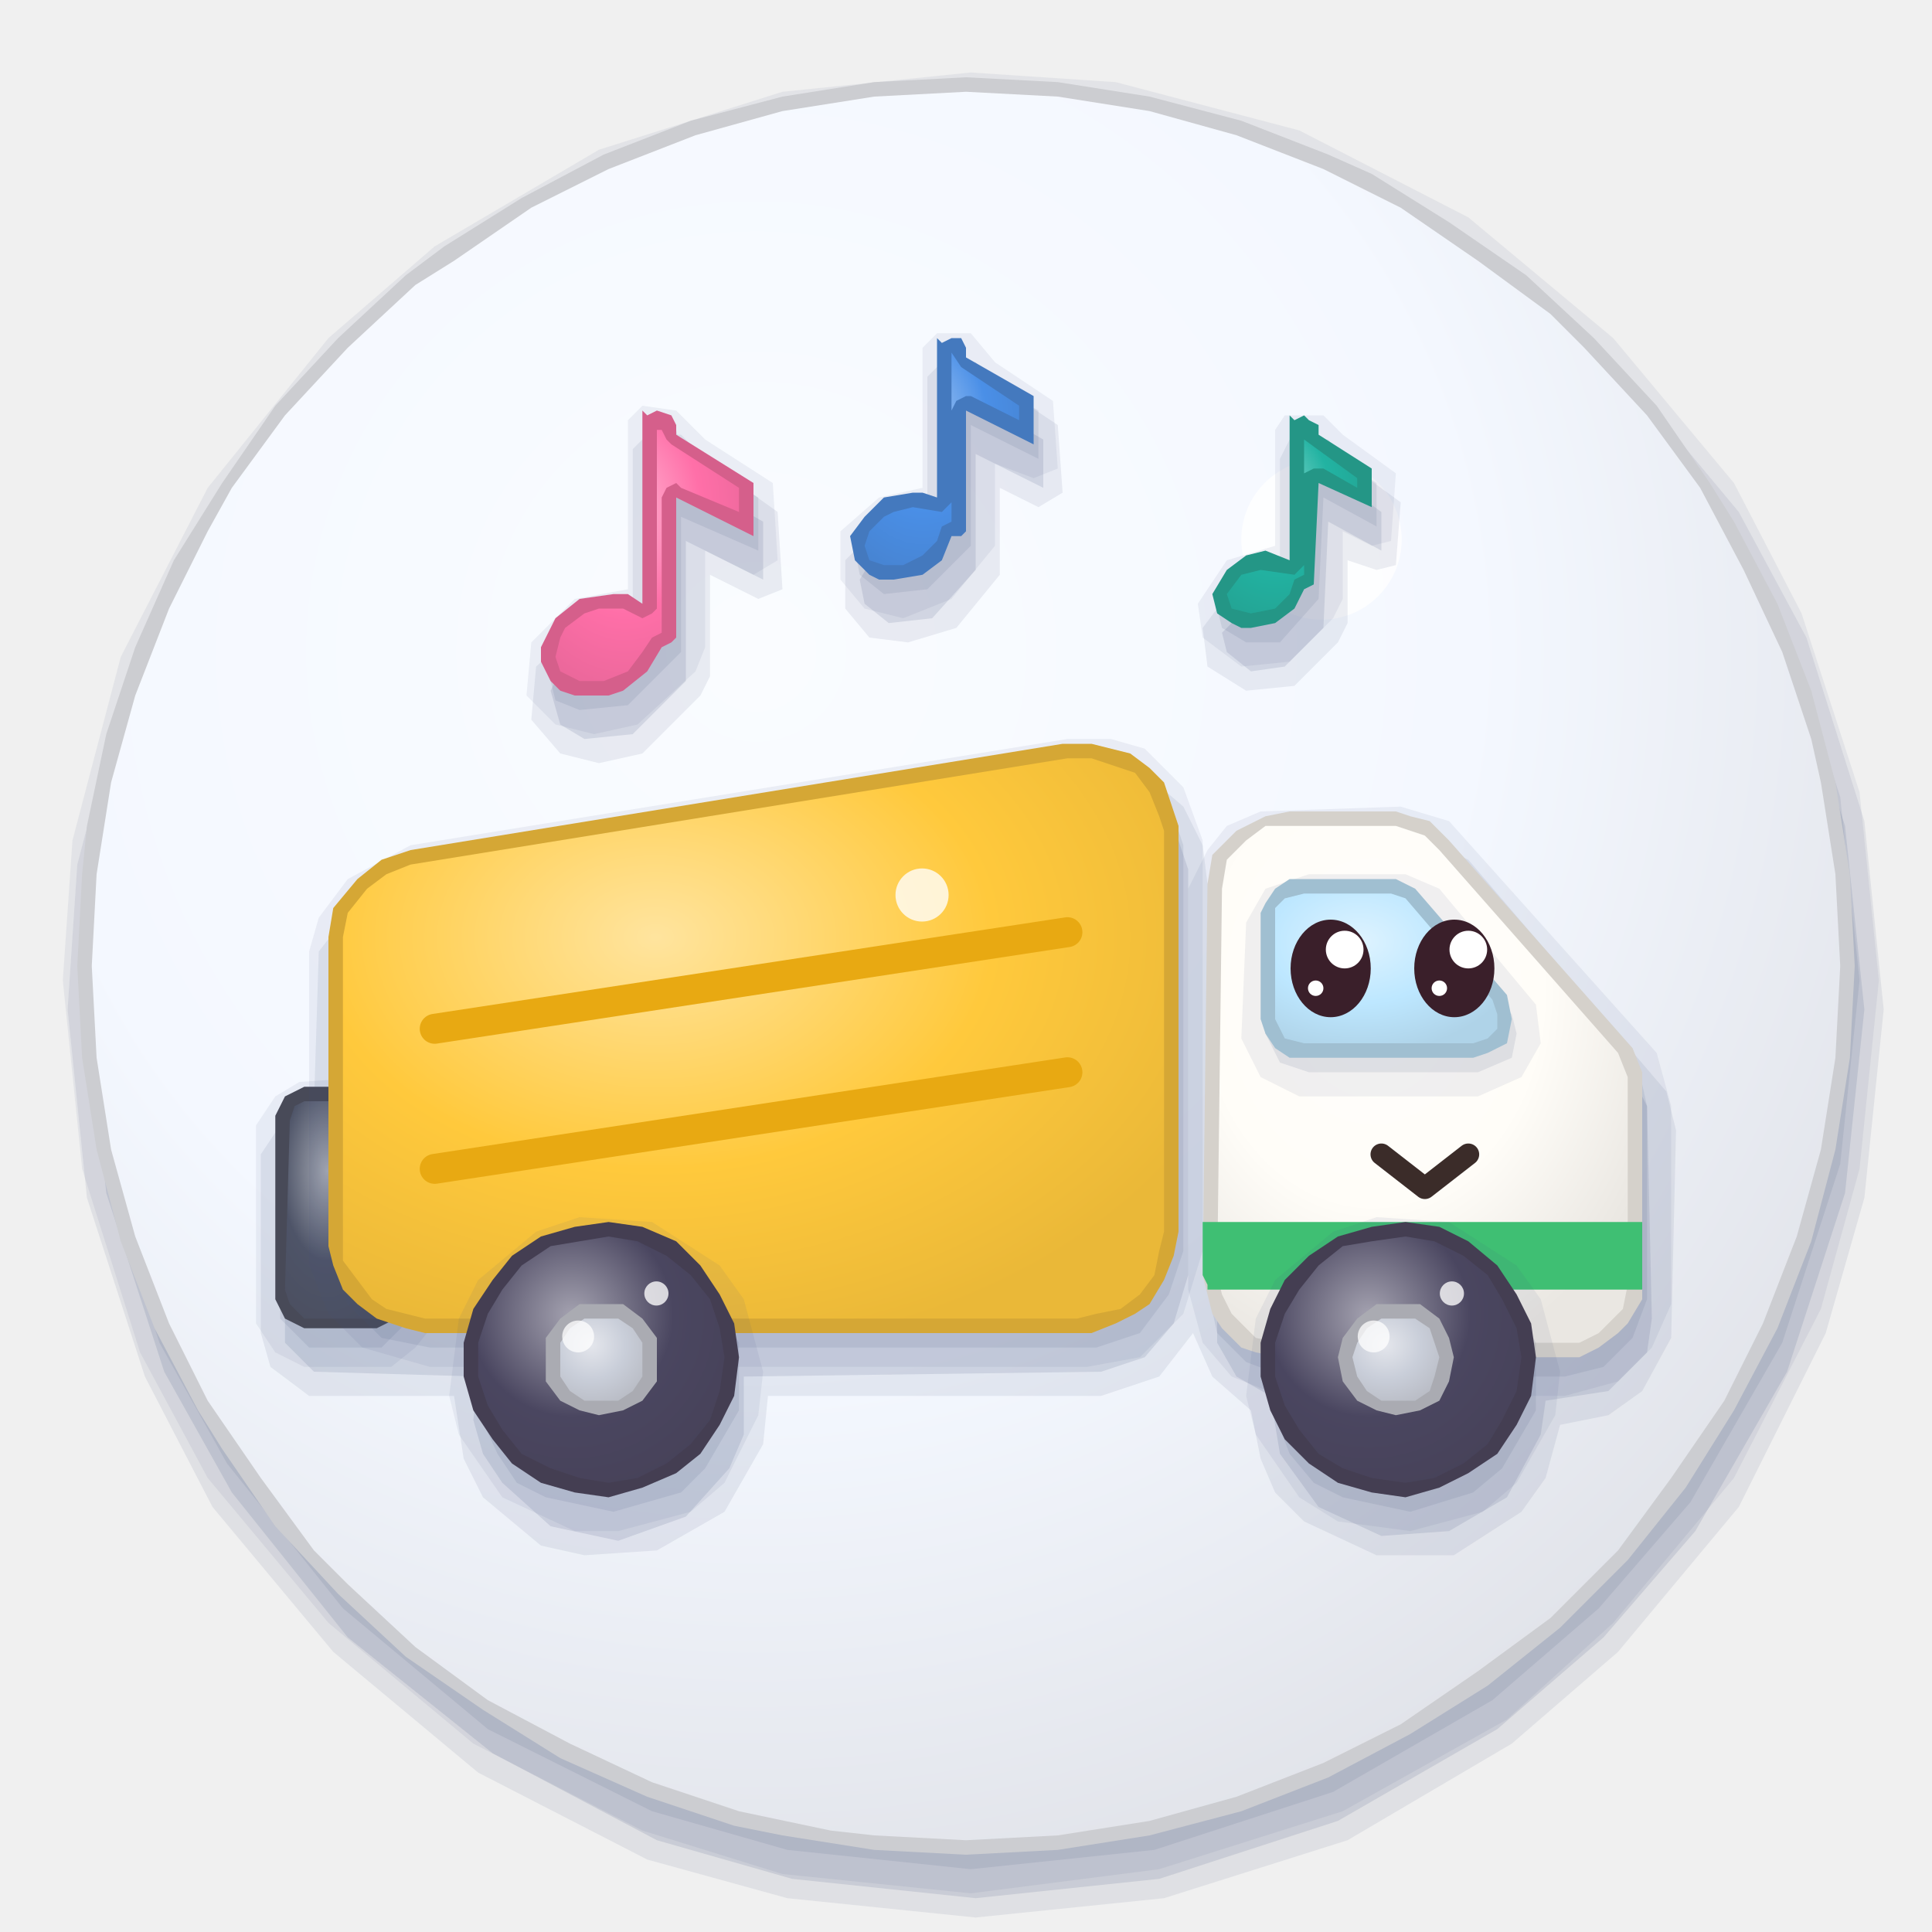
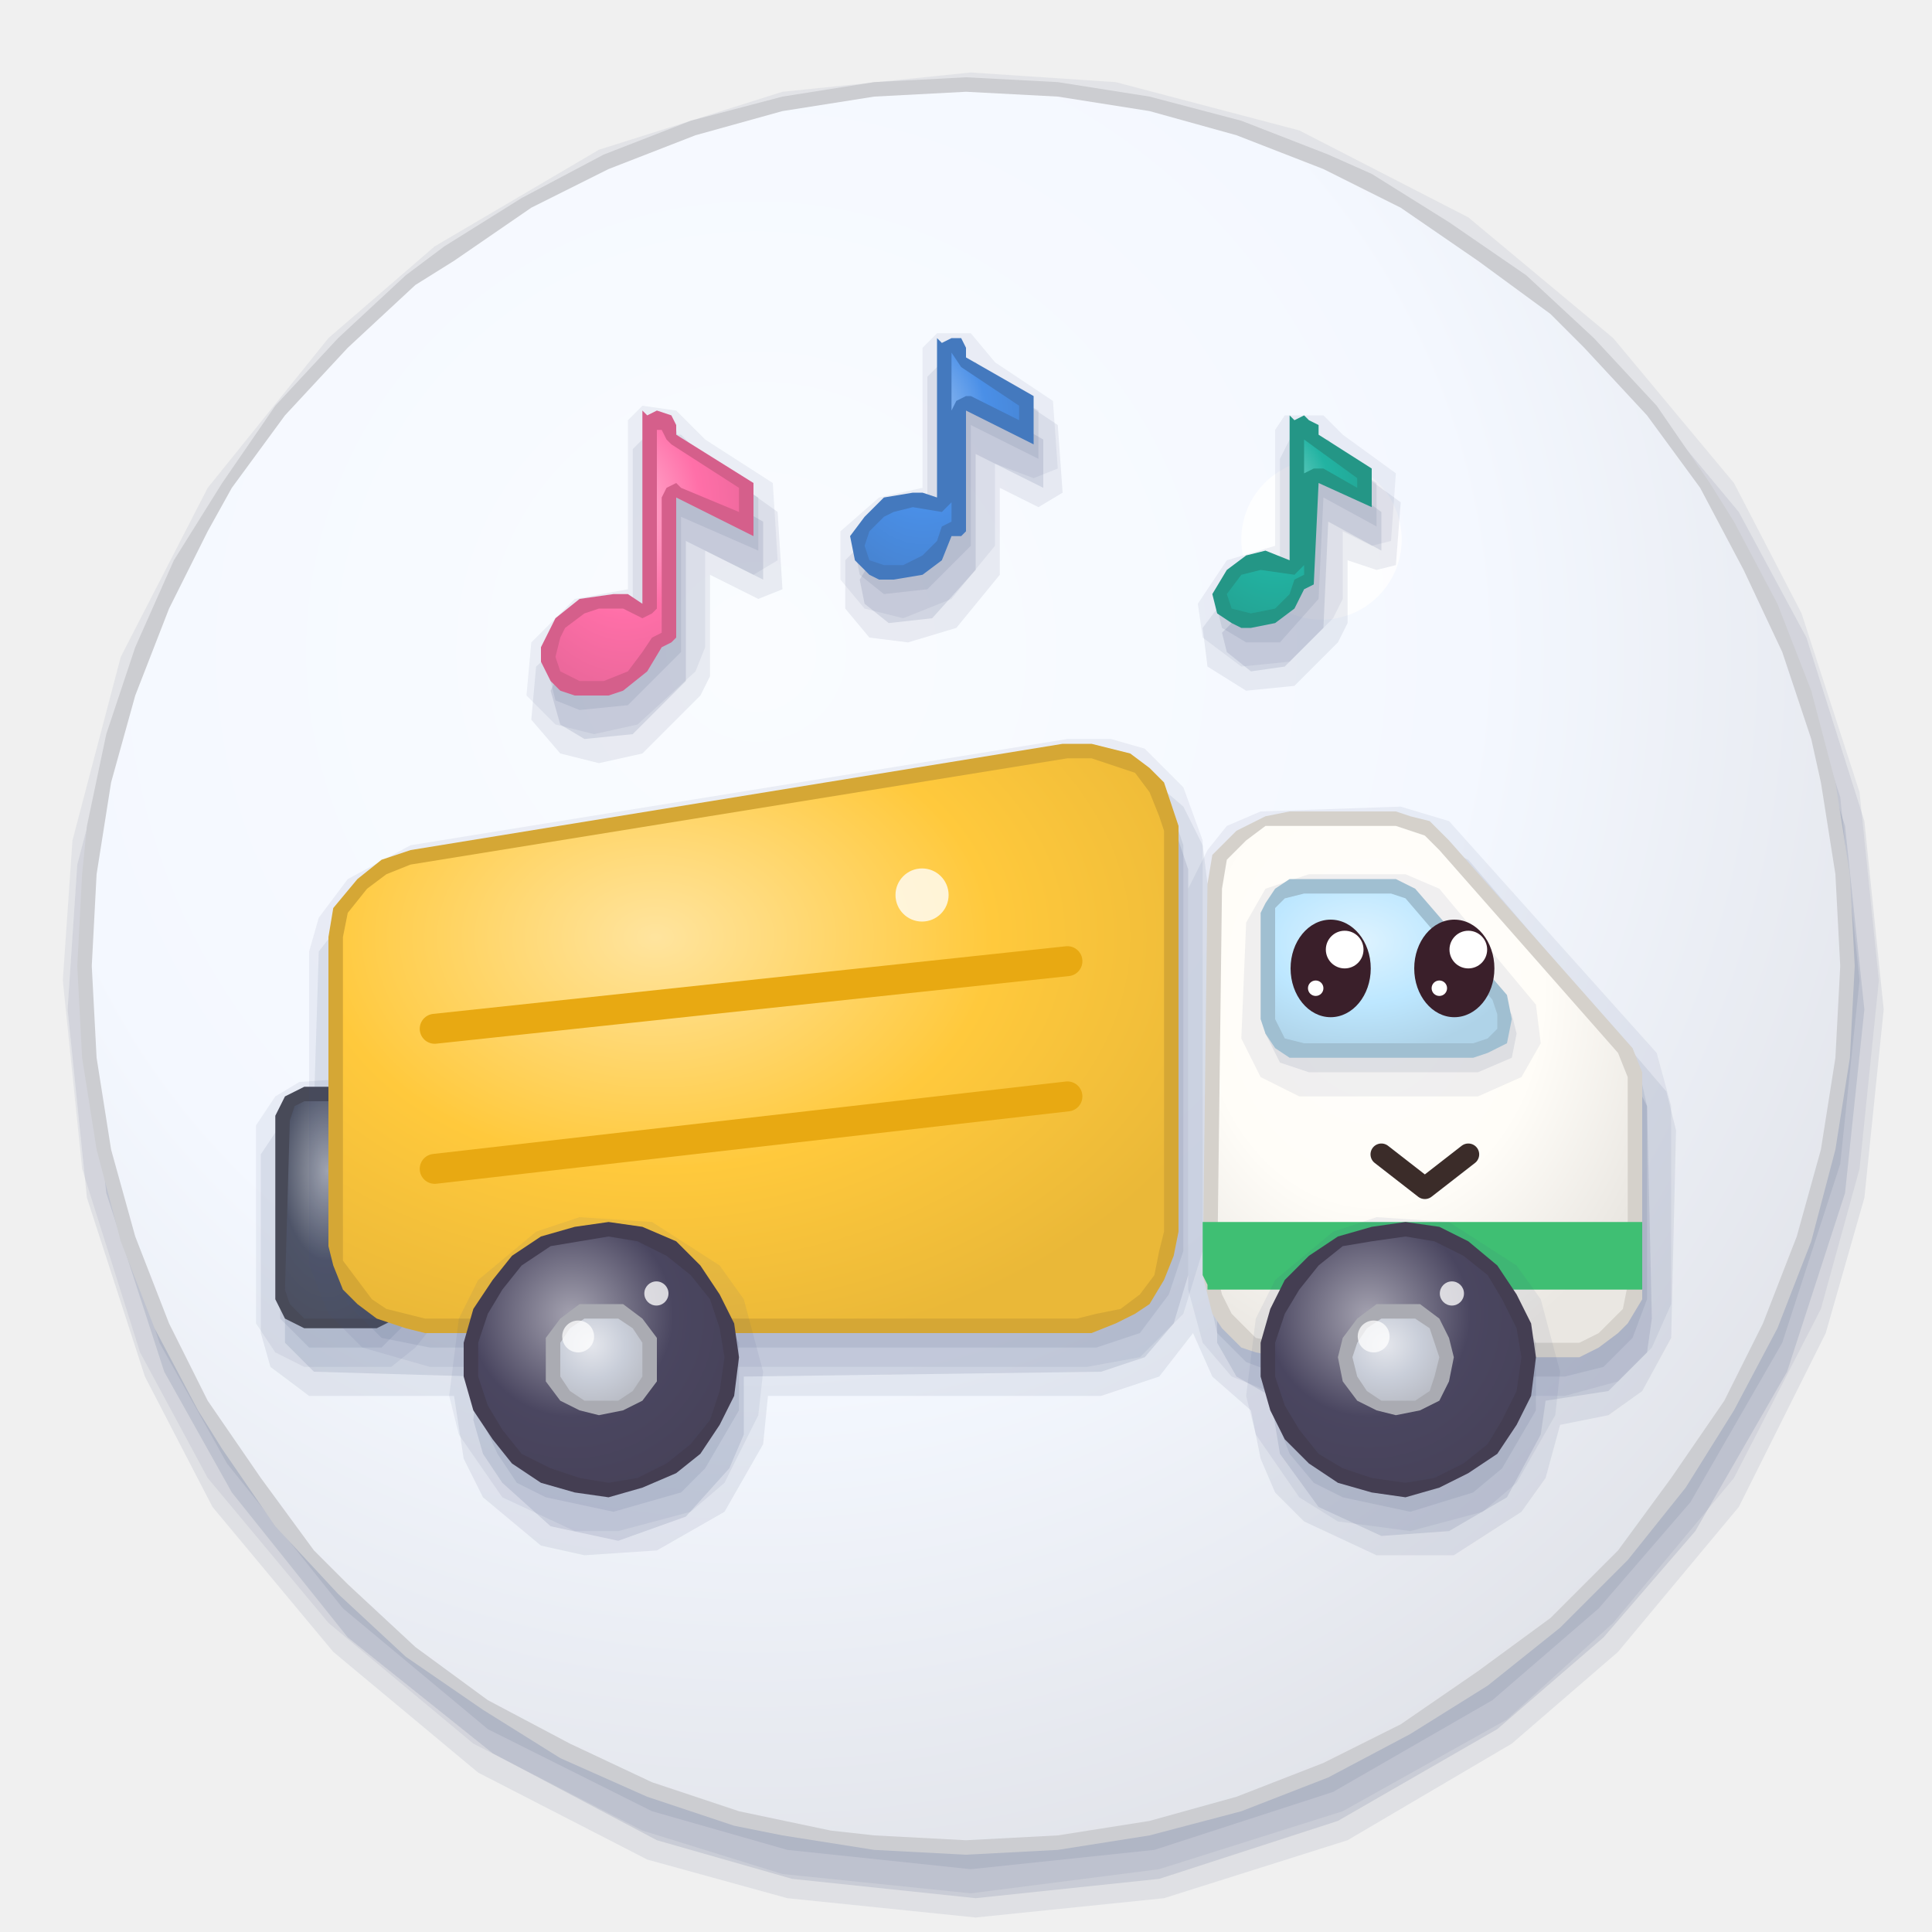
<svg xmlns="http://www.w3.org/2000/svg" viewBox="0 0 200 200" width="200" height="200">
  <defs>
    <radialGradient id="g1" cx="0.38" cy="0.32" r="0.75">
      <stop offset="0" stop-color="#FAFCFF" />
      <stop offset="0.55" stop-color="#F4F8FF" />
      <stop offset="1" stop-color="#E0E2E8" />
    </radialGradient>
    <radialGradient id="g2" cx="0.38" cy="0.32" r="0.75">
      <stop offset="0" stop-color="#A6AAB4" />
      <stop offset="0.55" stop-color="#4E5468" />
      <stop offset="1" stop-color="#4B4F60" />
    </radialGradient>
    <radialGradient id="g3" cx="0.38" cy="0.32" r="0.75">
      <stop offset="0" stop-color="#FFE49E" />
      <stop offset="0.55" stop-color="#FFC93C" />
      <stop offset="1" stop-color="#EAB838" />
    </radialGradient>
    <radialGradient id="g4" cx="0.38" cy="0.32" r="0.75">
      <stop offset="0" stop-color="#FFFEFC" />
      <stop offset="0.55" stop-color="#FFFDF8" />
      <stop offset="1" stop-color="#EAE7E2" />
    </radialGradient>
    <radialGradient id="g5" cx="0.38" cy="0.32" r="0.75">
      <stop offset="0" stop-color="#DEF3FF" />
      <stop offset="0.55" stop-color="#BDE7FF" />
      <stop offset="1" stop-color="#AFD3E8" />
    </radialGradient>
    <radialGradient id="g6" cx="0.38" cy="0.32" r="0.75">
      <stop offset="0" stop-color="#A4A2B0" />
      <stop offset="0.55" stop-color="#4A4660" />
      <stop offset="1" stop-color="#474259" />
    </radialGradient>
    <radialGradient id="g7" cx="0.38" cy="0.32" r="0.75">
      <stop offset="0" stop-color="#E4E6EC" />
      <stop offset="0.55" stop-color="#C9CED9" />
      <stop offset="1" stop-color="#BABDC6" />
    </radialGradient>
    <radialGradient id="g8" cx="0.38" cy="0.32" r="0.75">
      <stop offset="0" stop-color="#FFB7D4" />
      <stop offset="0.55" stop-color="#FF6FA8" />
      <stop offset="1" stop-color="#EA679A" />
    </radialGradient>
    <radialGradient id="g9" cx="0.38" cy="0.32" r="0.75">
      <stop offset="0" stop-color="#A4C7F3" />
      <stop offset="0.55" stop-color="#4A8FE7" />
      <stop offset="1" stop-color="#4784D2" />
    </radialGradient>
    <radialGradient id="g10" cx="0.38" cy="0.32" r="0.75">
      <stop offset="0" stop-color="#90D9D0" />
      <stop offset="0.55" stop-color="#22B3A2" />
      <stop offset="1" stop-color="#23A494" />
    </radialGradient>
  </defs>
  <g transform="scale(0.5)">
    <path d="M390 209l-4-39-12-38-14-26-25-30-30-25-35-18-38-10-30-3-39 4-38 13-34 19-22 20-25 30-18 35-10 38-2 30 4 39 12 37 14 27 25 30 30 25 35 18 29 8 39 4 39-4 38-12 34-20 22-19 25-30 18-36 8-28z" fill="#44527A" opacity=".10" />
    <path d="M386 209l-4 38-12 37-19 33-19 22-22 19-33 19-37 12-38 4-38-4-28-8-34-18-30-24-24-30-14-25-12-37-4-38 2-29 10-37 18-34 24-30 22-19 33-19 37-12 38-4 38 4 37 12 25 13 30 25 24 30 14 25 12 37z" fill="#44527A" opacity=".14" />
    <path d="M389 203l-4-39-12-37-14-27-25-30-30-25-35-18-38-10-30-2-39 4-38 12-34 20-22 19-25 31-18 35-10 38-2 29 4 39 12 38 14 26 25 30 30 25 35 18 29 9 39 4 39-5 38-12 34-19 22-20 25-30 18-35 8-29z" fill="#44527A" opacity=".08" />
    <path d="M385 203l-4 38-12 37-19 33-19 22-22 19-33 19-37 12-38 4-38-4-28-8-34-17-30-25-24-30-14-25-12-37-4-38 2-29 10-37 18-34 24-30 22-19 33-19 37-12 38-4 38 4 37 12 25 14 30 24 24 30 14 25 12 37z" fill="#44527A" opacity=".11" />
    <path d="M384 200l-1 19-3 19-5 19-7 18-9 17-10 16-12 15-7 7-7 7-15 12-16 10-17 9-18 7-19 5-19 3-19 1-19-1-19-3-10-2-18-6-18-8-16-10-16-11-14-13-13-14-11-16-5-8-9-17-7-18-5-19-3-19-1-19 1-19 1-10 4-19 6-18 8-18 10-16 11-16 13-14 14-13 8-6 16-10 17-9 18-7 19-5 19-3 19-1 19 1 19 3 19 5 18 7 9 4 16 10 16 11 14 13 13 14 11 16 5 8 9 17 7 18 5 19 3 19z" fill="#CCCDD1" />
    <path d="M381 200l-1-19-3-19-2-9-6-18-8-17-9-17-11-15-13-14-7-7-15-11-16-11-16-8-18-7-18-5-19-3-19-1-19 1-19 3-18 5-18 7-16 8-16 11-8 5-14 13-13 14-11 15-5 9-8 16-7 18-5 18-3 19-1 19 1 19 3 19 5 18 7 18 8 16 11 16 11 15 7 7 14 13 15 11 17 9 17 8 18 6 19 4 9 1 19 1 19-1 19-3 18-5 18-7 16-8 16-11 15-11 7-7 7-7 11-15 11-16 8-16 7-18 5-18 3-19z" fill="url(#g1)" />
    <circle cx="273.6" cy="111.7" r="16.6" fill="#FFFFFF" opacity=".78" />
    <path d="M65 229l-7 4-4 6 0 37 2 7 8 6 30 0 2 13 4 8 12 10 9 2 15-1 14-8 8-14 1-10 69 0 12-4 7-9 4 9 8 7 2 10 3 7 6 6 15 7 16 0 14-9 5-7 3-11 10-2 7-5 6-11 1-43-2-8-41-48-11-5-26-1-10 4-7 7-1-8-4-8-7-6-9-3-148 24-8 6-7 9z" fill="#44527A" opacity=".10" />
    <path d="M79 188l-6 6-3 7 0 32-7 2-4 5 0 38 6 6 34 1-1 9 2 7 4 6 10 9 14 3 14-5 9-10 3-7 0-12 74-1 9-3 6-7 3-10 0-84-3-9-7-6-14-2-135 22zM262 178l-8 6-2 8 0 86 4 7 7 4 2 12 8 11 13 6 14-1 12-7 7-13 1-7 13-2 8-8 1-7-1-44-3-6-40-44-9-2z" fill="#44527A" opacity=".14" />
    <path d="M77 223l-15 1-5 3-4 6 0 41 4 6 6 3 18 0 5-4 4-5 0-41-4-6z" fill="#44527A" opacity=".08" />
    <path d="M77 228l6 2 2 4 0 39-6 6-15 0-6-6 0-39 6-6z" fill="#44527A" opacity=".11" />
    <path d="M76 225l4 1 2 1 2 4 0 38-2 4-4 2-15 0-4-2-2-4 0-38 2-4 4-2z" fill="#484A58" />
    <path d="M76 228l-13 0-2 1-1 3-1 35 1 3 3 3 15 0 2-2 2-2 0-37-3-4z" fill="url(#g2)" />
    <circle cx="76.2" cy="237.9" r="2.4" fill="#FFFFFF" opacity=".78" />
    <path d="M85 175l-13 7-6 8-2 7 0 65 4 10 7 7 14 4 136 0 11-2 9-9 4-13 0-85-4-11-8-8-7-2-9 0z" fill="#44527A" opacity=".08" />
    <path d="M86 180l-11 5-6 12 0 64 3 9 7 7 10 2 138 0 9-3 6-8 3-9 0-84-3-9-7-7-14-2z" fill="#44527A" opacity=".11" />
    <path d="M85 176l-6 2-5 4-5 6-1 6 0 64 1 4 2 5 3 3 4 3 6 2 4 1 138 0 5-2 4-2 3-2 3-5 2-5 1-5 0-84-1-3-2-6-3-3-4-3-8-2-6 0z" fill="#D5A735" />
    <path d="M85 179l-5 2-4 3-4 5-1 5 0 64 0 3 3 4 3 4 3 2 4 1 4 1 135 0 4-1 5-1 4-3 3-4 1-5 1-4 0-83-1-3-2-5-3-4-3-1-6-2-5 0z" fill="url(#g3)" />
    <circle cx="190.9" cy="185.3" r="5.5" fill="#FFFFFF" opacity=".78" />
-     <path d="M90 213l131-20" fill="none" stroke="#E8A912" stroke-width="6.2" stroke-linecap="round" stroke-linejoin="round" />
-     <path d="M90 242l131-20" fill="none" stroke="#E8A912" stroke-width="6.2" stroke-linecap="round" stroke-linejoin="round" />
+     <path d="M90 213l131-14" fill="none" stroke="#E8A912" stroke-width="6.2" stroke-linecap="round" stroke-linejoin="round" />
+     <path d="M90 242l131-15" fill="none" stroke="#E8A912" stroke-width="6.2" stroke-linecap="round" stroke-linejoin="round" />
    <path d="M290 167l-29 1-7 3-4 5-4 8 0 83 3 11 6 7 10 4 59 0 11-3 7-7 4-9 0-41-3-11-43-48z" fill="#44527A" opacity=".08" />
    <path d="M268 171l-11 4-5 5-1 6-1 81 2 9 6 6 8 3 58 0 8-2 6-6 3-8 0-40-2-9-42-46-7-3z" fill="#44527A" opacity=".11" />
    <path d="M267 168l-5 1-6 3-5 5-1 6-1 81 1 4 1 4 2 3 4 4 3 1 5 1 58 0 4 0 4-2 4-3 2-2 3-5 0-3 0-40 0-4-2-5-38-43-4-4-4-1-3-1z" fill="#D5D1CB" />
    <path d="M267 171l-5 0-4 3-4 4-1 6-1 80 1 4 2 4 3 3 2 2 5 1 58 0 4 0 4-2 2-2 3-3 1-5 0-40 0-3-2-5-37-42-3-3-6-2z" fill="url(#g4)" />
    <path d="M249 264l1 2 0 1 90 0 0-1 0-2 0-11-91 0z" fill="#3FBF73" />
    <path d="M271 181l-9 3-4 7-1 24 4 8 8 4 37 0 9-4 4-7-1-8-20-24-7-3z" fill="#44527A" opacity=".08" />
    <path d="M271 185l-6 2-3 5 0 22 3 6 6 2 35 0 7-3 1-5-1-4-19-23-4-2z" fill="#44527A" opacity=".11" />
    <path d="M289 182l-22 0-3 2-2 3-1 2 0 22 1 3 2 3 3 2 3 0 35 0 3-1 4-2 1-5-1-5-19-22z" fill="#A0BFD1" />
    <path d="M270 185l-4 1-2 2 0 2 0 21 1 2 1 2 4 1 35 0 3-1 2-2 0-3-1-3-18-21-3-1z" fill="url(#g5)" />
    <ellipse cx="275.5" cy="200.5" rx="8.3" ry="10.1" fill="#3A1F2A" />
    <circle cx="278.4" cy="196.6" r="3.9" fill="#FFFFFF" />
    <circle cx="272.4" cy="204.6" r="1.6" fill="#FFFFFF" />
    <ellipse cx="301.1" cy="200.5" rx="8.3" ry="10.1" fill="#3A1F2A" />
    <circle cx="304" cy="196.6" r="3.9" fill="#FFFFFF" />
    <circle cx="298" cy="204.6" r="1.6" fill="#FFFFFF" />
    <path d="M286 239l9 7 9-7" fill="none" stroke="#3B2C29" stroke-width="4.5" stroke-linecap="round" stroke-linejoin="round" />
    <path d="M158 284l-4-15-5-7-14-9-15-1-9 3-12 10-4 8-2 16 2 8 9 13 15 7 9 0 15-4 7-6 7-14z" fill="#44527A" opacity=".08" />
    <path d="M153 278l0 14-7 12-5 5-14 4-14-3-6-3-4-6-6-13 2-14 4-6 10-9 14-3 14 5 5 4z" fill="#44527A" opacity=".11" />
    <path d="M153 281l-1 8-3 6-4 6-5 4-7 3-7 2-7-1-7-2-6-4-4-5-4-6-2-7 0-7 2-7 4-6 4-5 6-4 7-2 7-1 7 1 7 3 5 5 4 6 3 6z" fill="#443E52" />
    <path d="M150 281l-1-6-2-6-4-5-5-4-6-3-6-1-6 1-6 1-6 4-4 5-3 5-2 6 0 7 2 6 3 5 4 5 6 3 6 2 6 1 6-1 6-3 5-4 4-5 2-6z" fill="url(#g6)" />
    <circle cx="135.9" cy="267.8" r="2.5" fill="#FFFFFF" opacity=".78" />
    <path d="M136 281l0-4-3-4-4-3-5 0-4 0-4 3-3 4 0 4 0 5 3 4 4 2 4 1 5-1 4-2 3-4z" fill="#AAABB2" />
    <path d="M133 281l0-3-2-3-3-2-4 0-3 0-3 2-2 3 0 3 0 4 2 3 3 2 3 0 4 0 3-2 2-3z" fill="url(#g7)" />
    <circle cx="119.7" cy="276.7" r="3.3" fill="#FFFFFF" opacity=".75" />
    <path d="M323 284l-4-15-5-7-14-9-15-1-9 3-12 10-4 8-2 16 2 8 9 13 8 5 15 2 15-4 7-6 8-14z" fill="#44527A" opacity=".08" />
    <path d="M318 278l0 14-7 12-6 5-13 4-14-3-6-3-5-6-5-13 0-7 5-13 11-9 14-3 13 5 6 4z" fill="#44527A" opacity=".11" />
    <path d="M318 281l-1 8-3 6-4 6-6 4-6 3-7 2-7-1-7-2-6-4-5-5-3-6-2-7 0-7 2-7 3-6 5-5 6-4 7-2 7-1 7 1 6 3 6 5 4 6 3 6z" fill="#443E52" />
    <path d="M315 281l-1-6-3-6-3-5-5-4-6-3-6-1-7 1-6 1-5 4-4 5-3 5-2 6 0 7 2 6 3 5 4 5 5 3 6 2 7 1 6-1 6-3 5-4 3-5 3-6z" fill="url(#g6)" />
    <circle cx="300.6" cy="267.8" r="2.5" fill="#FFFFFF" opacity=".78" />
    <path d="M301 281l-1-4-2-4-4-3-5 0-4 0-4 3-3 4-1 4 1 5 3 4 4 2 4 1 5-1 4-2 2-4z" fill="#AAABB2" />
    <path d="M298 281l-1-3-1-3-3-2-4 0-3 0-3 2-2 3-1 3 1 4 2 3 3 2 3 0 4 0 3-2 1-3z" fill="url(#g7)" />
    <circle cx="284.4" cy="276.7" r="3.3" fill="#FFFFFF" opacity=".75" />
    <path d="M131 128l-11 2-9 8-1 11 6 7 8 2 9-2 12-12 2-4 0-21 10 5 5-2-1-16-14-10-6-6-7 0-3 3z" fill="#44527A" opacity=".10" />
    <path d="M135 94l0 39-6-1-7 1-5 4-3 6 2 7 5 3 10-1 11-11 0-29 16 8 0-12-16-9-1-4z" fill="#44527A" opacity=".14" />
    <path d="M130 122l-11 2-9 9-1 11 6 6 8 2 9-2 12-11 2-5 0-20 10 5 5-3-1-16-14-9-6-6-7-1-3 3z" fill="#44527A" opacity=".08" />
    <path d="M134 89l0 39-6-2-7 2-5 4-3 5 2 8 5 2 10-1 11-11 0-28 16 7 0-11-16-10-1-4z" fill="#44527A" opacity=".11" />
    <path d="M133 85l0 40-3-2-3 0-7 1-5 4-3 6 0 3 1 2 1 2 2 2 3 1 7 0 3-1 5-4 3-5 2-1 1-1 0-2 0-27 16 8 0-11-16-10 0-2-1-2-3-1-2 1z" fill="#D55F8B" />
    <path d="M136 89l0 37-1 1-2 1-4-2-5 0-3 1-4 3-1 2-1 4 1 3 4 2 5 0 5-2 3-4 2-3 2-1 0-28 1-2 2-1 1 1 12 5 0-5-14-9-1-1-1-2z" fill="url(#g8)" />
    <path d="M192 106l-9 2-8 8 0 10 5 6 8 1 10-3 9-11 0-18 8 4 5-3-1-14-12-8-5-5-7 0-3 3z" fill="#44527A" opacity=".10" />
    <path d="M196 79l0 33-5-1-6 1-4 3-3 5 1 5 5 4 9-1 9-10 0-24 14 7 0-10-14-8-1-4z" fill="#44527A" opacity=".14" />
    <path d="M191 101l-9 2-8 7 0 10 5 6 8 2 10-4 9-11 0-17 8 3 5-2-1-14-12-8-5-6-7 0-3 3z" fill="#44527A" opacity=".08" />
    <path d="M195 73l0 34-5-2-6 1-4 4-3 4 1 5 5 4 9-1 9-9 0-25 14 7 0-10-14-8-1-3z" fill="#44527A" opacity=".11" />
    <path d="M194 70l0 33-3-1-2 0-6 1-4 4-3 4 1 5 3 3 2 1 3 0 6-1 4-3 2-5 2 0 1-1 0-25 14 7 0-10-14-8 0-2-1-2-2 0-2 1z" fill="#4479BE" />
    <path d="M197 73l0 31-1 1-1 1-6-1-4 1-2 1-3 3-1 3 1 3 3 1 4 0 4-2 3-3 1-3 2-1 0-23 1-2 2-1 1 0 10 5 0-3-12-8z" fill="url(#g9)" />
    <path d="M265 119l-10 3-6 8 1 8 8 5 10-1 9-9 2-4 0-13 6 2 4-1 1-13-11-8-4-5-8 0-2 4z" fill="#44527A" opacity=".10" />
    <path d="M269 95l0 29-5-1-4 1-7 7 1 4 5 4 7-1 8-8 1-22 11 6 0-8-11-8-2-3z" fill="#44527A" opacity=".14" />
    <path d="M264 113l-10 3-6 9 1 7 8 6 10-1 9-9 2-4 0-14 6 3 4-1 1-14-11-8-4-4-8 0-2 3z" fill="#44527A" opacity=".08" />
    <path d="M268 89l0 30-5-1-4 1-7 7 1 4 5 3 7 0 8-9 1-21 11 6 0-9-11-7-2-3z" fill="#44527A" opacity=".11" />
    <path d="M267 86l0 30-5-2-4 1-4 3-3 5 1 4 3 2 2 1 2 0 5-1 4-3 2-4 2-1 1-21 11 5 0-8-11-7 0-2-2-1-1-1-2 1z" fill="#249686" />
    <path d="M268 119l-7-1-4 1-3 4 1 3 4 1 5-1 3-3 1-3 2-1 0-2zM270 98l2-1 2 0 7 4 0-2-11-8z" fill="url(#g10)" />
  </g>
</svg>
